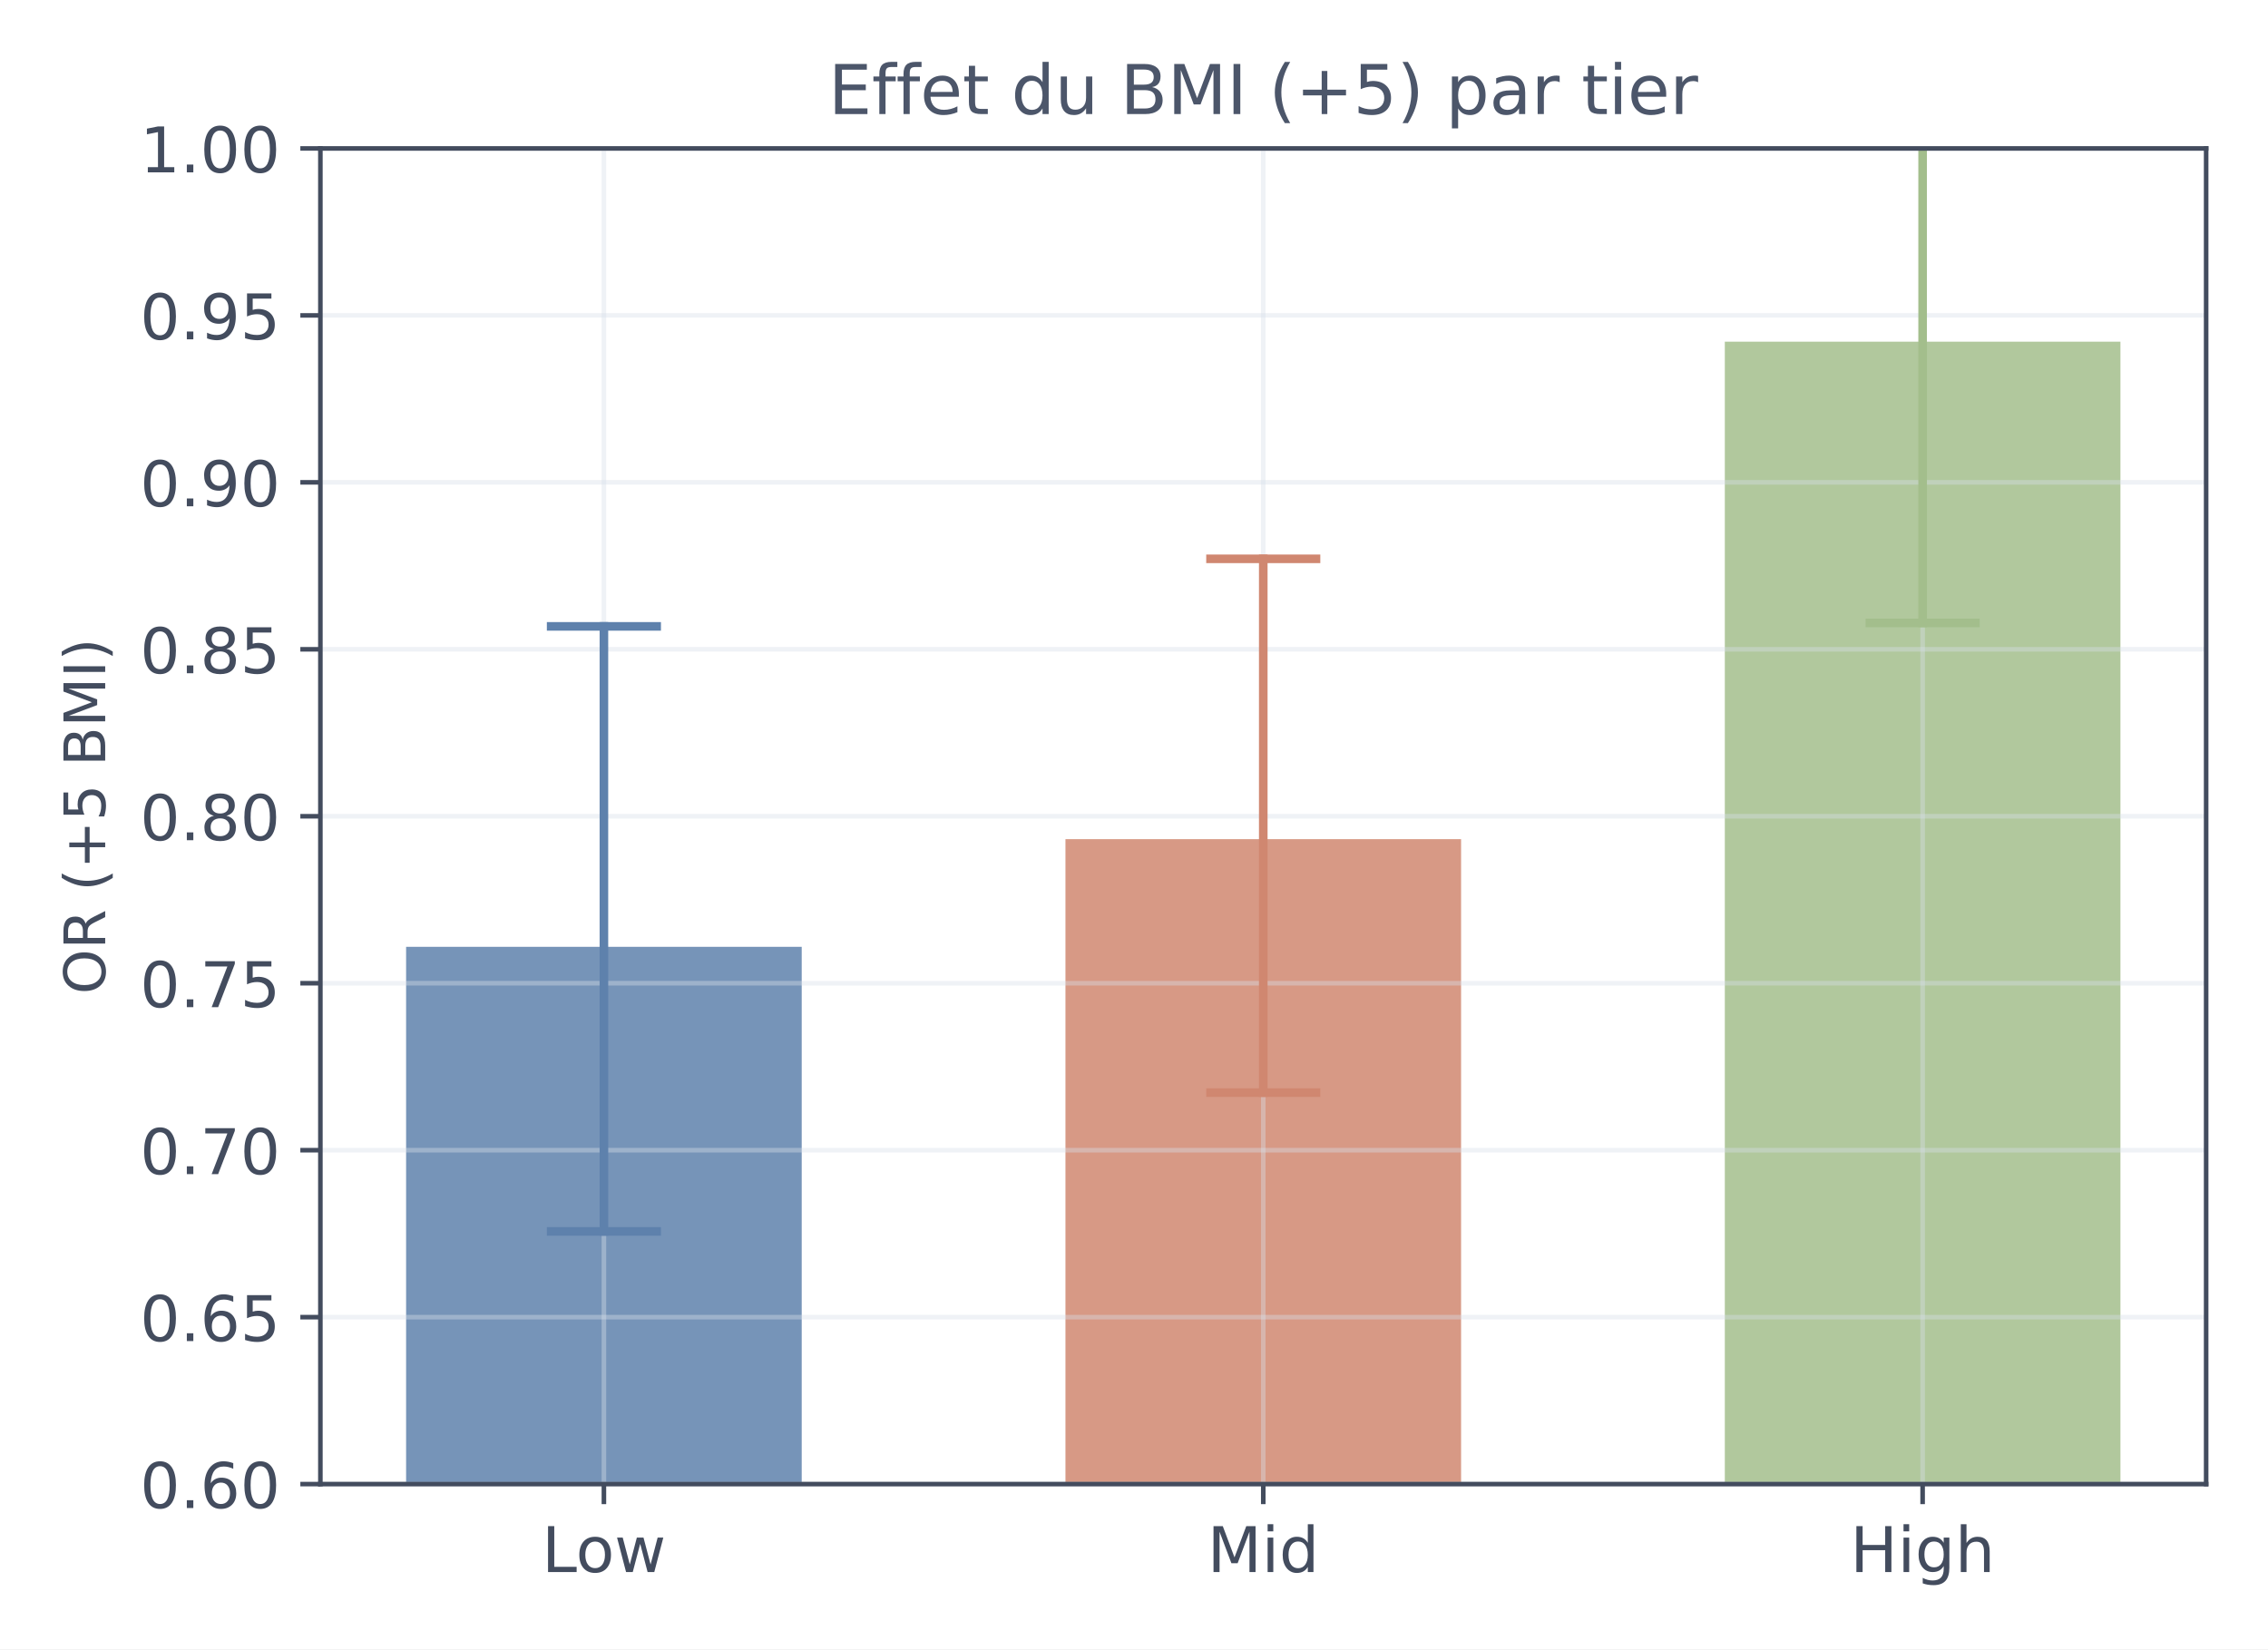
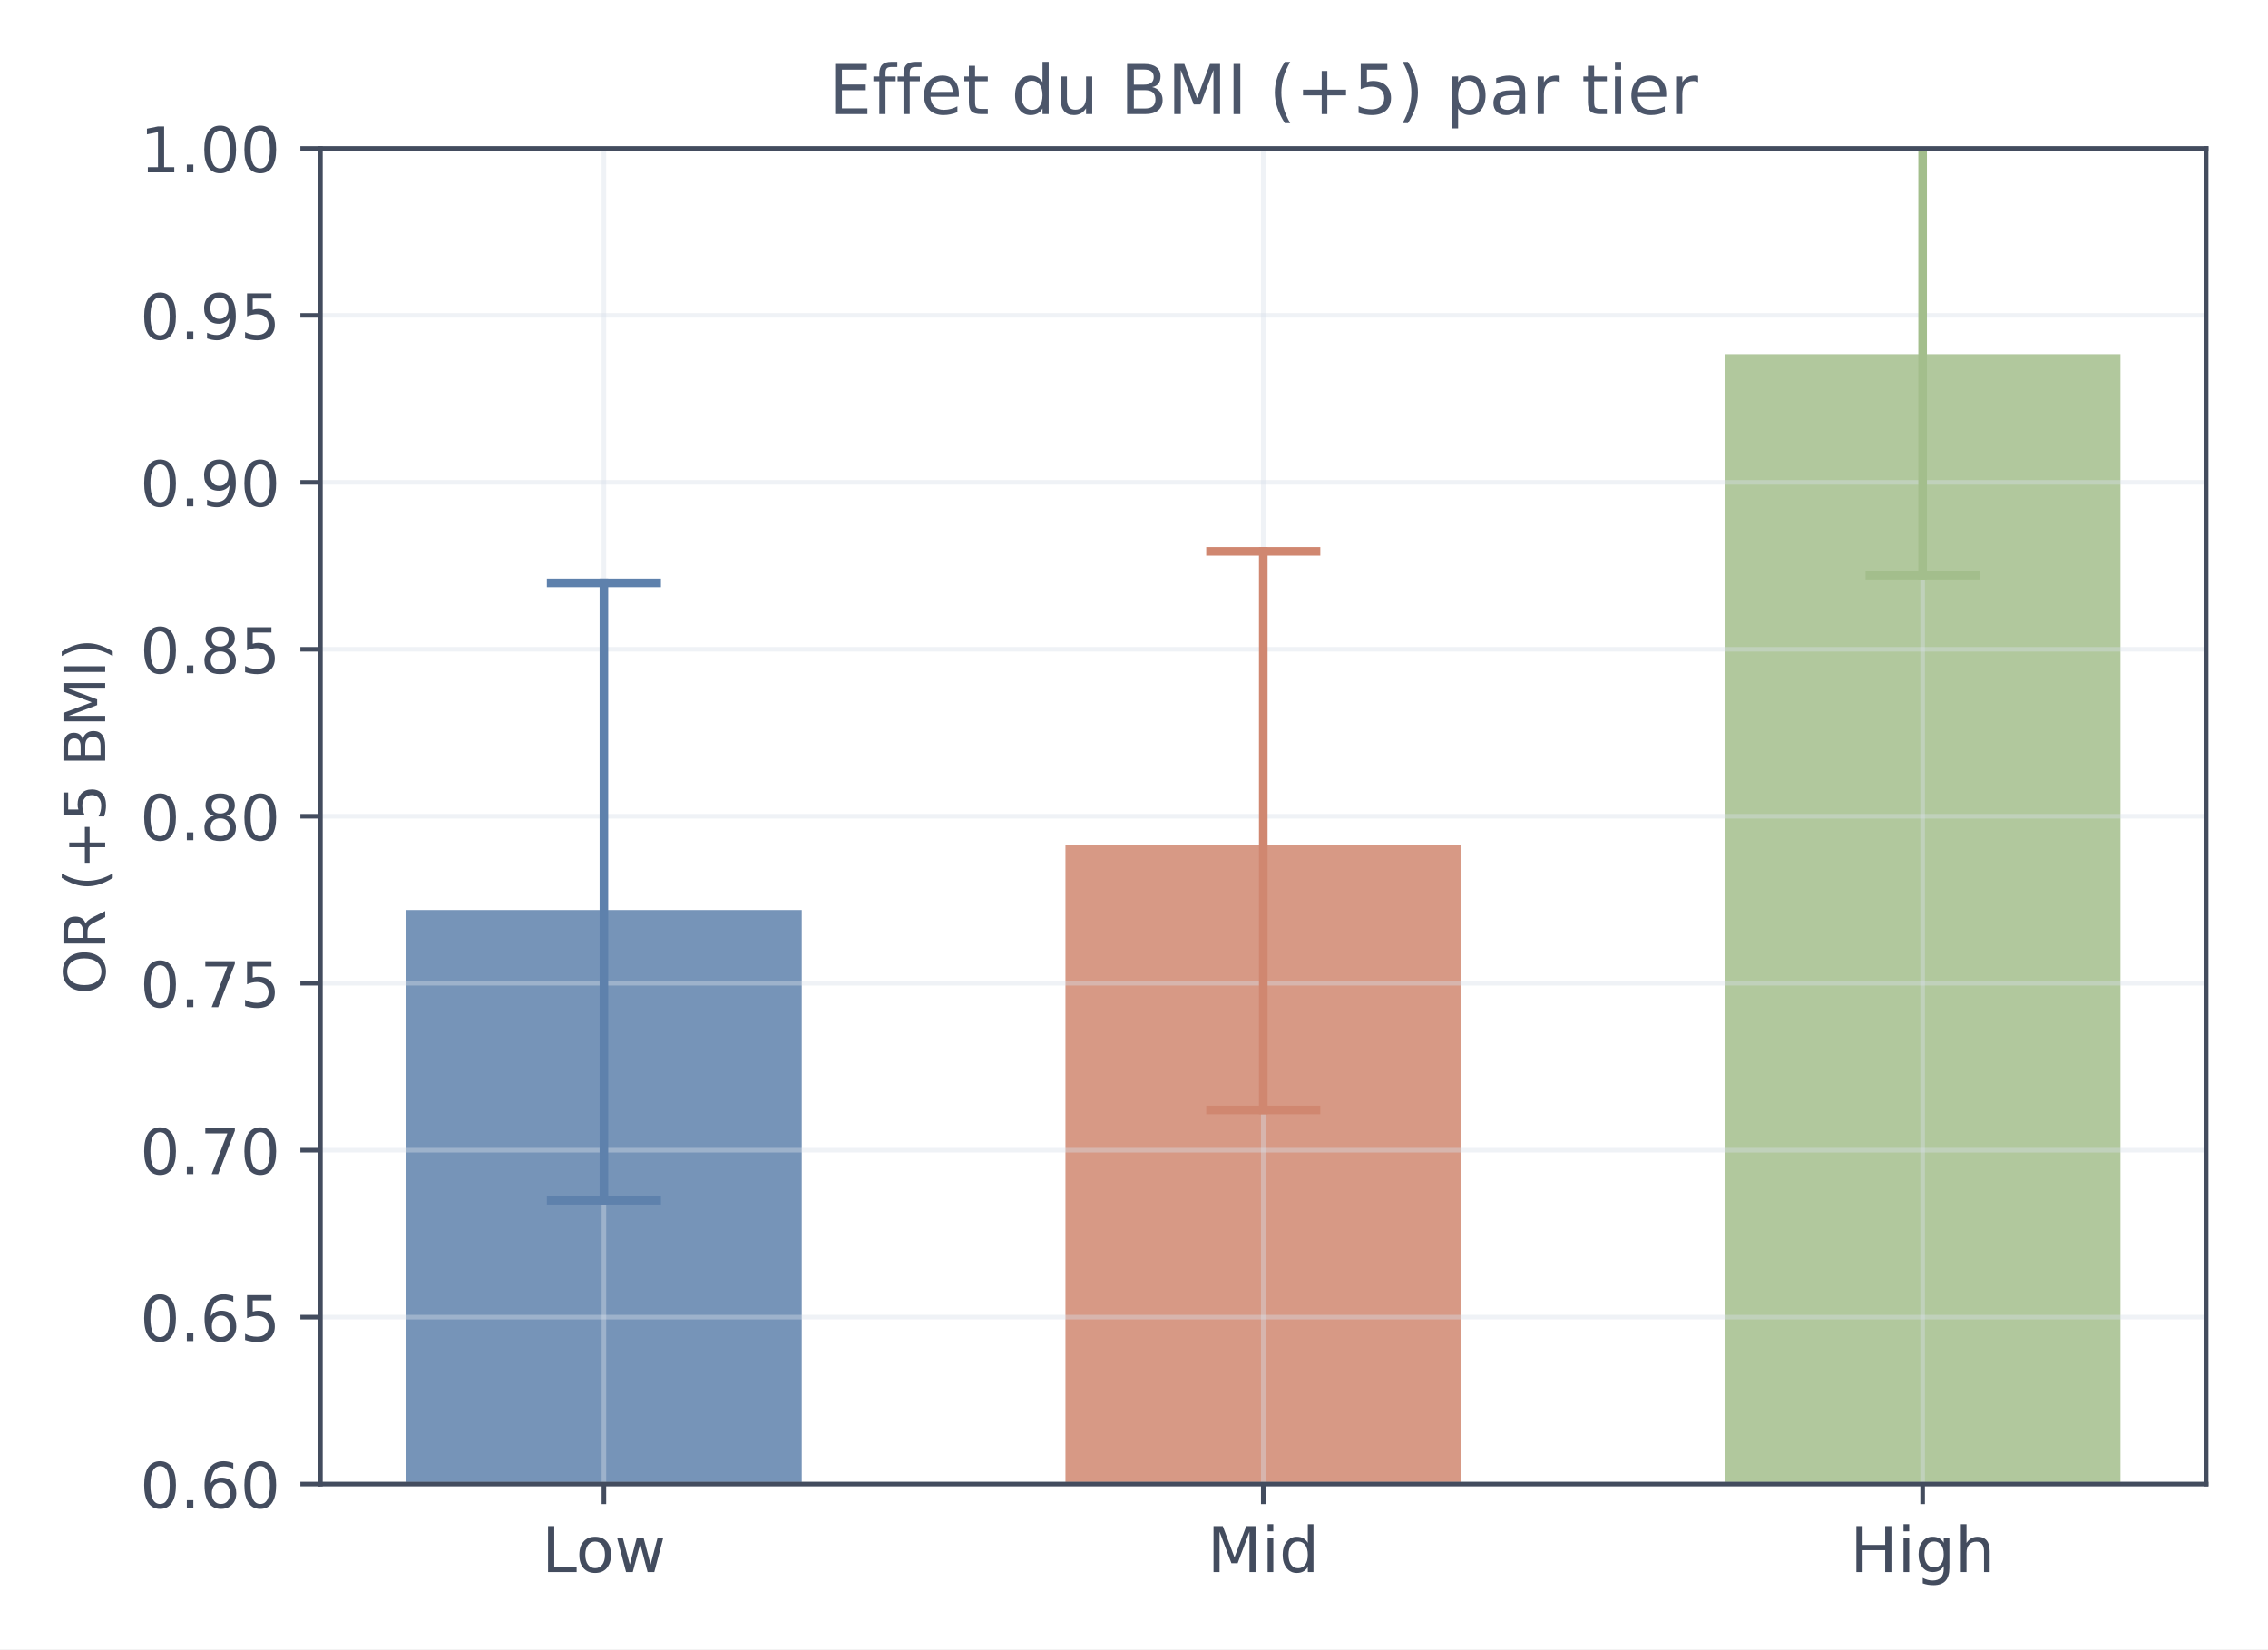
<svg xmlns="http://www.w3.org/2000/svg" xmlns:xlink="http://www.w3.org/1999/xlink" width="396pt" height="288pt" viewBox="0 0 396 288" version="1.1">
  <defs>
    <style type="text/css">*{stroke-linejoin: round; stroke-linecap: butt}</style>
  </defs>
  <g id="figure_1">
    <g id="patch_1">
      <path d="M 0 288  L 396 288  L 396 0  L 0 0  z " style="fill: #ffffff" />
    </g>
    <g id="axes_1">
      <g id="patch_2">
        <path d="M 55.94 259.16  L 385.2 259.16  L 385.2 25.92  L 55.94 25.92  z " style="fill: #ffffff" />
      </g>
      <g id="patch_3">
-         <path d="M 70.906 609.02  L 139.982 609.02  L 139.982 165.337  L 70.906 165.337  z " clip-path="url(#p899597196b)" style="fill: #5e81ac; opacity: 0.85" />
+         <path d="M 70.906 609.02  L 139.982 609.02  L 139.982 158.908  L 70.906 158.908  z " clip-path="url(#p222140acbf)" style="fill: #5e81ac; opacity: 0.85" />
      </g>
      <g id="patch_4">
-         <path d="M 186.032 609.02  L 255.108 609.02  L 255.108 146.536  L 186.032 146.536  z " clip-path="url(#p899597196b)" style="fill: #d08770; opacity: 0.85" />
+         <path d="M 186.032 609.02  L 255.108 609.02  L 255.108 147.623  L 186.032 147.623  z " clip-path="url(#p222140acbf)" style="fill: #d08770; opacity: 0.85" />
      </g>
      <g id="patch_5">
-         <path d="M 301.158 609.02  L 370.234 609.02  L 370.234 59.664  L 301.158 59.664  z " clip-path="url(#p899597196b)" style="fill: #a3be8c; opacity: 0.85" />
+         <path d="M 301.158 609.02  L 370.234 609.02  L 370.234 61.842  L 301.158 61.842  z " clip-path="url(#p222140acbf)" style="fill: #a3be8c; opacity: 0.85" />
      </g>
      <g id="matplotlib.axis_1">
        <g id="xtick_1">
          <g id="line2d_1">
-             <path d="M 105.444 259.16  L 105.444 25.92  " clip-path="url(#p899597196b)" style="fill: none; stroke: #d8dee9; stroke-opacity: 0.4; stroke-width: 0.8; stroke-linecap: square" />
+             <path d="M 105.444 259.16  L 105.444 25.92  " clip-path="url(#p222140acbf)" style="fill: none; stroke: #d8dee9; stroke-opacity: 0.4; stroke-width: 0.8; stroke-linecap: square" />
          </g>
          <g id="line2d_2">
            <defs>
-               <path id="m4899fee8bc" d="M 0 0  L 0 3.5  " style="stroke: #434c5e; stroke-width: 0.8" />
+               <path id="meb0473b372" d="M 0 0  L 0 3.5  " style="stroke: #434c5e; stroke-width: 0.8" />
            </defs>
            <g>
-               <use xlink:href="#m4899fee8bc" x="105.444" y="259.16" style="fill: #434c5e; stroke: #434c5e; stroke-width: 0.8" />
+               <use xlink:href="#meb0473b372" x="105.444" y="259.16" style="fill: #434c5e; stroke: #434c5e; stroke-width: 0.8" />
            </g>
          </g>
          <g id="text_1">
            <g style="fill: #434c5e" transform="translate(94.61256 274.5183) scale(0.11 -0.11)">
              <defs>
                <path id="DejaVuSans-4c" d="M 628 4666  L 1259 4666  L 1259 531  L 3531 531  L 3531 0  L 628 0  L 628 4666  z " transform="scale(0.015625)" />
                <path id="DejaVuSans-6f" d="M 1959 3097  Q 1497 3097 1228 2736  Q 959 2375 959 1747  Q 959 1119 1226 758  Q 1494 397 1959 397  Q 2419 397 2687 759  Q 2956 1122 2956 1747  Q 2956 2369 2687 2733  Q 2419 3097 1959 3097  z M 1959 3584  Q 2709 3584 3137 3096  Q 3566 2609 3566 1747  Q 3566 888 3137 398  Q 2709 -91 1959 -91  Q 1206 -91 779 398  Q 353 888 353 1747  Q 353 2609 779 3096  Q 1206 3584 1959 3584  z " transform="scale(0.015625)" />
                <path id="DejaVuSans-77" d="M 269 3500  L 844 3500  L 1563 769  L 2278 3500  L 2956 3500  L 3675 769  L 4391 3500  L 4966 3500  L 4050 0  L 3372 0  L 2619 2869  L 1863 0  L 1184 0  L 269 3500  z " transform="scale(0.015625)" />
              </defs>
              <use xlink:href="#DejaVuSans-4c" />
              <use xlink:href="#DejaVuSans-6f" transform="translate(53.96289 0)" />
              <use xlink:href="#DejaVuSans-77" transform="translate(115.1445 0)" />
            </g>
          </g>
        </g>
        <g id="xtick_2">
          <g id="line2d_3">
-             <path d="M 220.57 259.16  L 220.57 25.92  " clip-path="url(#p899597196b)" style="fill: none; stroke: #d8dee9; stroke-opacity: 0.4; stroke-width: 0.8; stroke-linecap: square" />
+             <path d="M 220.57 259.16  L 220.57 25.92  " clip-path="url(#p222140acbf)" style="fill: none; stroke: #d8dee9; stroke-opacity: 0.4; stroke-width: 0.8; stroke-linecap: square" />
          </g>
          <g id="line2d_4">
            <g>
-               <use xlink:href="#m4899fee8bc" x="220.57" y="259.16" style="fill: #434c5e; stroke: #434c5e; stroke-width: 0.8" />
+               <use xlink:href="#meb0473b372" x="220.57" y="259.16" style="fill: #434c5e; stroke: #434c5e; stroke-width: 0.8" />
            </g>
          </g>
          <g id="text_2">
            <g style="fill: #434c5e" transform="translate(210.8049 274.5183) scale(0.11 -0.11)">
              <defs>
                <path id="DejaVuSans-4d" d="M 628 4666  L 1569 4666  L 2759 1491  L 3956 4666  L 4897 4666  L 4897 0  L 4281 0  L 4281 4097  L 3078 897  L 2444 897  L 1241 4097  L 1241 0  L 628 0  L 628 4666  z " transform="scale(0.015625)" />
                <path id="DejaVuSans-69" d="M 603 3500  L 1178 3500  L 1178 0  L 603 0  L 603 3500  z M 603 4863  L 1178 4863  L 1178 4134  L 603 4134  L 603 4863  z " transform="scale(0.015625)" />
                <path id="DejaVuSans-64" d="M 2906 2969  L 2906 4863  L 3481 4863  L 3481 0  L 2906 0  L 2906 525  Q 2725 213 2448 61  Q 2172 -91 1784 -91  Q 1150 -91 751 415  Q 353 922 353 1747  Q 353 2572 751 3078  Q 1150 3584 1784 3584  Q 2172 3584 2448 3432  Q 2725 3281 2906 2969  z M 947 1747  Q 947 1113 1208 752  Q 1469 391 1925 391  Q 2381 391 2643 752  Q 2906 1113 2906 1747  Q 2906 2381 2643 2742  Q 2381 3103 1925 3103  Q 1469 3103 1208 2742  Q 947 2381 947 1747  z " transform="scale(0.015625)" />
              </defs>
              <use xlink:href="#DejaVuSans-4d" />
              <use xlink:href="#DejaVuSans-69" transform="translate(86.2793 0)" />
              <use xlink:href="#DejaVuSans-64" transform="translate(114.0625 0)" />
            </g>
          </g>
        </g>
        <g id="xtick_3">
          <g id="line2d_5">
-             <path d="M 335.696 259.16  L 335.696 25.92  " clip-path="url(#p899597196b)" style="fill: none; stroke: #d8dee9; stroke-opacity: 0.4; stroke-width: 0.8; stroke-linecap: square" />
+             <path d="M 335.696 259.16  L 335.696 25.92  " clip-path="url(#p222140acbf)" style="fill: none; stroke: #d8dee9; stroke-opacity: 0.4; stroke-width: 0.8; stroke-linecap: square" />
          </g>
          <g id="line2d_6">
            <g>
-               <use xlink:href="#m4899fee8bc" x="335.696" y="259.16" style="fill: #434c5e; stroke: #434c5e; stroke-width: 0.8" />
+               <use xlink:href="#meb0473b372" x="335.696" y="259.16" style="fill: #434c5e; stroke: #434c5e; stroke-width: 0.8" />
            </g>
          </g>
          <g id="text_3">
            <g style="fill: #434c5e" transform="translate(323.0545 274.5183) scale(0.11 -0.11)">
              <defs>
                <path id="DejaVuSans-48" d="M 628 4666  L 1259 4666  L 1259 2753  L 3553 2753  L 3553 4666  L 4184 4666  L 4184 0  L 3553 0  L 3553 2222  L 1259 2222  L 1259 0  L 628 0  L 628 4666  z " transform="scale(0.015625)" />
                <path id="DejaVuSans-67" d="M 2906 1791  Q 2906 2416 2648 2759  Q 2391 3103 1925 3103  Q 1463 3103 1205 2759  Q 947 2416 947 1791  Q 947 1169 1205 825  Q 1463 481 1925 481  Q 2391 481 2648 825  Q 2906 1169 2906 1791  z M 3481 434  Q 3481 -459 3084 -895  Q 2688 -1331 1869 -1331  Q 1566 -1331 1297 -1286  Q 1028 -1241 775 -1147  L 775 -588  Q 1028 -725 1275 -790  Q 1522 -856 1778 -856  Q 2344 -856 2625 -561  Q 2906 -266 2906 331  L 2906 616  Q 2728 306 2450 153  Q 2172 0 1784 0  Q 1141 0 747 490  Q 353 981 353 1791  Q 353 2603 747 3093  Q 1141 3584 1784 3584  Q 2172 3584 2450 3431  Q 2728 3278 2906 2969  L 2906 3500  L 3481 3500  L 3481 434  z " transform="scale(0.015625)" />
                <path id="DejaVuSans-68" d="M 3513 2113  L 3513 0  L 2938 0  L 2938 2094  Q 2938 2591 2744 2837  Q 2550 3084 2163 3084  Q 1697 3084 1428 2787  Q 1159 2491 1159 1978  L 1159 0  L 581 0  L 581 4863  L 1159 4863  L 1159 2956  Q 1366 3272 1645 3428  Q 1925 3584 2291 3584  Q 2894 3584 3203 3211  Q 3513 2838 3513 2113  z " transform="scale(0.015625)" />
              </defs>
              <use xlink:href="#DejaVuSans-48" />
              <use xlink:href="#DejaVuSans-69" transform="translate(75.19531 0)" />
              <use xlink:href="#DejaVuSans-67" transform="translate(102.9785 0)" />
              <use xlink:href="#DejaVuSans-68" transform="translate(166.4551 0)" />
            </g>
          </g>
        </g>
      </g>
      <g id="matplotlib.axis_2">
        <g id="ytick_1">
          <g id="line2d_7">
-             <path d="M 55.94 259.16  L 385.2 259.16  " clip-path="url(#p899597196b)" style="fill: none; stroke: #d8dee9; stroke-opacity: 0.4; stroke-width: 0.8; stroke-linecap: square" />
+             <path d="M 55.94 259.16  L 385.2 259.16  " clip-path="url(#p222140acbf)" style="fill: none; stroke: #d8dee9; stroke-opacity: 0.4; stroke-width: 0.8; stroke-linecap: square" />
          </g>
          <g id="line2d_8">
            <defs>
-               <path id="ma90bf9ba7c" d="M 0 0  L -3.5 0  " style="stroke: #434c5e; stroke-width: 0.8" />
+               <path id="m215c8890d1" d="M 0 0  L -3.5 0  " style="stroke: #434c5e; stroke-width: 0.8" />
            </defs>
            <g>
-               <use xlink:href="#ma90bf9ba7c" x="55.94" y="259.16" style="fill: #434c5e; stroke: #434c5e; stroke-width: 0.8" />
+               <use xlink:href="#m215c8890d1" x="55.94" y="259.16" style="fill: #434c5e; stroke: #434c5e; stroke-width: 0.8" />
            </g>
          </g>
          <g id="text_4">
            <g style="fill: #434c5e" transform="translate(24.44781 263.3391) scale(0.11 -0.11)">
              <defs>
                <path id="DejaVuSans-30" d="M 2034 4250  Q 1547 4250 1301 3770  Q 1056 3291 1056 2328  Q 1056 1369 1301 889  Q 1547 409 2034 409  Q 2525 409 2770 889  Q 3016 1369 3016 2328  Q 3016 3291 2770 3770  Q 2525 4250 2034 4250  z M 2034 4750  Q 2819 4750 3233 4129  Q 3647 3509 3647 2328  Q 3647 1150 3233 529  Q 2819 -91 2034 -91  Q 1250 -91 836 529  Q 422 1150 422 2328  Q 422 3509 836 4129  Q 1250 4750 2034 4750  z " transform="scale(0.015625)" />
                <path id="DejaVuSans-2e" d="M 684 794  L 1344 794  L 1344 0  L 684 0  L 684 794  z " transform="scale(0.015625)" />
                <path id="DejaVuSans-36" d="M 2113 2584  Q 1688 2584 1439 2293  Q 1191 2003 1191 1497  Q 1191 994 1439 701  Q 1688 409 2113 409  Q 2538 409 2786 701  Q 3034 994 3034 1497  Q 3034 2003 2786 2293  Q 2538 2584 2113 2584  z M 3366 4563  L 3366 3988  Q 3128 4100 2886 4159  Q 2644 4219 2406 4219  Q 1781 4219 1451 3797  Q 1122 3375 1075 2522  Q 1259 2794 1537 2939  Q 1816 3084 2150 3084  Q 2853 3084 3261 2657  Q 3669 2231 3669 1497  Q 3669 778 3244 343  Q 2819 -91 2113 -91  Q 1303 -91 875 529  Q 447 1150 447 2328  Q 447 3434 972 4092  Q 1497 4750 2381 4750  Q 2619 4750 2861 4703  Q 3103 4656 3366 4563  z " transform="scale(0.015625)" />
              </defs>
              <use xlink:href="#DejaVuSans-30" />
              <use xlink:href="#DejaVuSans-2e" transform="translate(63.62305 0)" />
              <use xlink:href="#DejaVuSans-36" transform="translate(95.41016 0)" />
              <use xlink:href="#DejaVuSans-30" transform="translate(159.0332 0)" />
            </g>
          </g>
        </g>
        <g id="ytick_2">
          <g id="line2d_9">
-             <path d="M 55.94 230.005  L 385.2 230.005  " clip-path="url(#p899597196b)" style="fill: none; stroke: #d8dee9; stroke-opacity: 0.4; stroke-width: 0.8; stroke-linecap: square" />
+             <path d="M 55.94 230.005  L 385.2 230.005  " clip-path="url(#p222140acbf)" style="fill: none; stroke: #d8dee9; stroke-opacity: 0.4; stroke-width: 0.8; stroke-linecap: square" />
          </g>
          <g id="line2d_10">
            <g>
-               <use xlink:href="#ma90bf9ba7c" x="55.94" y="230.005" style="fill: #434c5e; stroke: #434c5e; stroke-width: 0.8" />
+               <use xlink:href="#m215c8890d1" x="55.94" y="230.005" style="fill: #434c5e; stroke: #434c5e; stroke-width: 0.8" />
            </g>
          </g>
          <g id="text_5">
            <g style="fill: #434c5e" transform="translate(24.44781 234.1841) scale(0.11 -0.11)">
              <defs>
                <path id="DejaVuSans-35" d="M 691 4666  L 3169 4666  L 3169 4134  L 1269 4134  L 1269 2991  Q 1406 3038 1543 3061  Q 1681 3084 1819 3084  Q 2600 3084 3056 2656  Q 3513 2228 3513 1497  Q 3513 744 3044 326  Q 2575 -91 1722 -91  Q 1428 -91 1123 -41  Q 819 9 494 109  L 494 744  Q 775 591 1075 516  Q 1375 441 1709 441  Q 2250 441 2565 725  Q 2881 1009 2881 1497  Q 2881 1984 2565 2268  Q 2250 2553 1709 2553  Q 1456 2553 1204 2497  Q 953 2441 691 2322  L 691 4666  z " transform="scale(0.015625)" />
              </defs>
              <use xlink:href="#DejaVuSans-30" />
              <use xlink:href="#DejaVuSans-2e" transform="translate(63.62305 0)" />
              <use xlink:href="#DejaVuSans-36" transform="translate(95.41016 0)" />
              <use xlink:href="#DejaVuSans-35" transform="translate(159.0332 0)" />
            </g>
          </g>
        </g>
        <g id="ytick_3">
          <g id="line2d_11">
-             <path d="M 55.94 200.85  L 385.2 200.85  " clip-path="url(#p899597196b)" style="fill: none; stroke: #d8dee9; stroke-opacity: 0.4; stroke-width: 0.8; stroke-linecap: square" />
+             <path d="M 55.94 200.85  L 385.2 200.85  " clip-path="url(#p222140acbf)" style="fill: none; stroke: #d8dee9; stroke-opacity: 0.4; stroke-width: 0.8; stroke-linecap: square" />
          </g>
          <g id="line2d_12">
            <g>
-               <use xlink:href="#ma90bf9ba7c" x="55.94" y="200.85" style="fill: #434c5e; stroke: #434c5e; stroke-width: 0.8" />
+               <use xlink:href="#m215c8890d1" x="55.94" y="200.85" style="fill: #434c5e; stroke: #434c5e; stroke-width: 0.8" />
            </g>
          </g>
          <g id="text_6">
            <g style="fill: #434c5e" transform="translate(24.44781 205.0291) scale(0.11 -0.11)">
              <defs>
                <path id="DejaVuSans-37" d="M 525 4666  L 3525 4666  L 3525 4397  L 1831 0  L 1172 0  L 2766 4134  L 525 4134  L 525 4666  z " transform="scale(0.015625)" />
              </defs>
              <use xlink:href="#DejaVuSans-30" />
              <use xlink:href="#DejaVuSans-2e" transform="translate(63.62305 0)" />
              <use xlink:href="#DejaVuSans-37" transform="translate(95.41016 0)" />
              <use xlink:href="#DejaVuSans-30" transform="translate(159.0332 0)" />
            </g>
          </g>
        </g>
        <g id="ytick_4">
          <g id="line2d_13">
-             <path d="M 55.94 171.695  L 385.2 171.695  " clip-path="url(#p899597196b)" style="fill: none; stroke: #d8dee9; stroke-opacity: 0.4; stroke-width: 0.8; stroke-linecap: square" />
+             <path d="M 55.94 171.695  L 385.2 171.695  " clip-path="url(#p222140acbf)" style="fill: none; stroke: #d8dee9; stroke-opacity: 0.4; stroke-width: 0.8; stroke-linecap: square" />
          </g>
          <g id="line2d_14">
            <g>
-               <use xlink:href="#ma90bf9ba7c" x="55.94" y="171.695" style="fill: #434c5e; stroke: #434c5e; stroke-width: 0.8" />
+               <use xlink:href="#m215c8890d1" x="55.94" y="171.695" style="fill: #434c5e; stroke: #434c5e; stroke-width: 0.8" />
            </g>
          </g>
          <g id="text_7">
            <g style="fill: #434c5e" transform="translate(24.44781 175.8741) scale(0.11 -0.11)">
              <use xlink:href="#DejaVuSans-30" />
              <use xlink:href="#DejaVuSans-2e" transform="translate(63.62305 0)" />
              <use xlink:href="#DejaVuSans-37" transform="translate(95.41016 0)" />
              <use xlink:href="#DejaVuSans-35" transform="translate(159.0332 0)" />
            </g>
          </g>
        </g>
        <g id="ytick_5">
          <g id="line2d_15">
-             <path d="M 55.94 142.54  L 385.2 142.54  " clip-path="url(#p899597196b)" style="fill: none; stroke: #d8dee9; stroke-opacity: 0.4; stroke-width: 0.8; stroke-linecap: square" />
+             <path d="M 55.94 142.54  L 385.2 142.54  " clip-path="url(#p222140acbf)" style="fill: none; stroke: #d8dee9; stroke-opacity: 0.4; stroke-width: 0.8; stroke-linecap: square" />
          </g>
          <g id="line2d_16">
            <g>
-               <use xlink:href="#ma90bf9ba7c" x="55.94" y="142.54" style="fill: #434c5e; stroke: #434c5e; stroke-width: 0.8" />
+               <use xlink:href="#m215c8890d1" x="55.94" y="142.54" style="fill: #434c5e; stroke: #434c5e; stroke-width: 0.8" />
            </g>
          </g>
          <g id="text_8">
            <g style="fill: #434c5e" transform="translate(24.44781 146.7191) scale(0.11 -0.11)">
              <defs>
                <path id="DejaVuSans-38" d="M 2034 2216  Q 1584 2216 1326 1975  Q 1069 1734 1069 1313  Q 1069 891 1326 650  Q 1584 409 2034 409  Q 2484 409 2743 651  Q 3003 894 3003 1313  Q 3003 1734 2745 1975  Q 2488 2216 2034 2216  z M 1403 2484  Q 997 2584 770 2862  Q 544 3141 544 3541  Q 544 4100 942 4425  Q 1341 4750 2034 4750  Q 2731 4750 3128 4425  Q 3525 4100 3525 3541  Q 3525 3141 3298 2862  Q 3072 2584 2669 2484  Q 3125 2378 3379 2068  Q 3634 1759 3634 1313  Q 3634 634 3220 271  Q 2806 -91 2034 -91  Q 1263 -91 848 271  Q 434 634 434 1313  Q 434 1759 690 2068  Q 947 2378 1403 2484  z M 1172 3481  Q 1172 3119 1398 2916  Q 1625 2713 2034 2713  Q 2441 2713 2670 2916  Q 2900 3119 2900 3481  Q 2900 3844 2670 4047  Q 2441 4250 2034 4250  Q 1625 4250 1398 4047  Q 1172 3844 1172 3481  z " transform="scale(0.015625)" />
              </defs>
              <use xlink:href="#DejaVuSans-30" />
              <use xlink:href="#DejaVuSans-2e" transform="translate(63.62305 0)" />
              <use xlink:href="#DejaVuSans-38" transform="translate(95.41016 0)" />
              <use xlink:href="#DejaVuSans-30" transform="translate(159.0332 0)" />
            </g>
          </g>
        </g>
        <g id="ytick_6">
          <g id="line2d_17">
-             <path d="M 55.94 113.385  L 385.2 113.385  " clip-path="url(#p899597196b)" style="fill: none; stroke: #d8dee9; stroke-opacity: 0.4; stroke-width: 0.8; stroke-linecap: square" />
+             <path d="M 55.94 113.385  L 385.2 113.385  " clip-path="url(#p222140acbf)" style="fill: none; stroke: #d8dee9; stroke-opacity: 0.4; stroke-width: 0.8; stroke-linecap: square" />
          </g>
          <g id="line2d_18">
            <g>
-               <use xlink:href="#ma90bf9ba7c" x="55.94" y="113.385" style="fill: #434c5e; stroke: #434c5e; stroke-width: 0.8" />
+               <use xlink:href="#m215c8890d1" x="55.94" y="113.385" style="fill: #434c5e; stroke: #434c5e; stroke-width: 0.8" />
            </g>
          </g>
          <g id="text_9">
            <g style="fill: #434c5e" transform="translate(24.44781 117.5641) scale(0.11 -0.11)">
              <use xlink:href="#DejaVuSans-30" />
              <use xlink:href="#DejaVuSans-2e" transform="translate(63.62305 0)" />
              <use xlink:href="#DejaVuSans-38" transform="translate(95.41016 0)" />
              <use xlink:href="#DejaVuSans-35" transform="translate(159.0332 0)" />
            </g>
          </g>
        </g>
        <g id="ytick_7">
          <g id="line2d_19">
-             <path d="M 55.94 84.23  L 385.2 84.23  " clip-path="url(#p899597196b)" style="fill: none; stroke: #d8dee9; stroke-opacity: 0.4; stroke-width: 0.8; stroke-linecap: square" />
+             <path d="M 55.94 84.23  L 385.2 84.23  " clip-path="url(#p222140acbf)" style="fill: none; stroke: #d8dee9; stroke-opacity: 0.4; stroke-width: 0.8; stroke-linecap: square" />
          </g>
          <g id="line2d_20">
            <g>
-               <use xlink:href="#ma90bf9ba7c" x="55.94" y="84.23" style="fill: #434c5e; stroke: #434c5e; stroke-width: 0.8" />
+               <use xlink:href="#m215c8890d1" x="55.94" y="84.23" style="fill: #434c5e; stroke: #434c5e; stroke-width: 0.8" />
            </g>
          </g>
          <g id="text_10">
            <g style="fill: #434c5e" transform="translate(24.44781 88.40914) scale(0.11 -0.11)">
              <defs>
                <path id="DejaVuSans-39" d="M 703 97  L 703 672  Q 941 559 1184 500  Q 1428 441 1663 441  Q 2288 441 2617 861  Q 2947 1281 2994 2138  Q 2813 1869 2534 1725  Q 2256 1581 1919 1581  Q 1219 1581 811 2004  Q 403 2428 403 3163  Q 403 3881 828 4315  Q 1253 4750 1959 4750  Q 2769 4750 3195 4129  Q 3622 3509 3622 2328  Q 3622 1225 3098 567  Q 2575 -91 1691 -91  Q 1453 -91 1209 -44  Q 966 3 703 97  z M 1959 2075  Q 2384 2075 2632 2365  Q 2881 2656 2881 3163  Q 2881 3666 2632 3958  Q 2384 4250 1959 4250  Q 1534 4250 1286 3958  Q 1038 3666 1038 3163  Q 1038 2656 1286 2365  Q 1534 2075 1959 2075  z " transform="scale(0.015625)" />
              </defs>
              <use xlink:href="#DejaVuSans-30" />
              <use xlink:href="#DejaVuSans-2e" transform="translate(63.62305 0)" />
              <use xlink:href="#DejaVuSans-39" transform="translate(95.41016 0)" />
              <use xlink:href="#DejaVuSans-30" transform="translate(159.0332 0)" />
            </g>
          </g>
        </g>
        <g id="ytick_8">
          <g id="line2d_21">
-             <path d="M 55.94 55.075  L 385.2 55.075  " clip-path="url(#p899597196b)" style="fill: none; stroke: #d8dee9; stroke-opacity: 0.4; stroke-width: 0.8; stroke-linecap: square" />
+             <path d="M 55.94 55.075  L 385.2 55.075  " clip-path="url(#p222140acbf)" style="fill: none; stroke: #d8dee9; stroke-opacity: 0.4; stroke-width: 0.8; stroke-linecap: square" />
          </g>
          <g id="line2d_22">
            <g>
-               <use xlink:href="#ma90bf9ba7c" x="55.94" y="55.075" style="fill: #434c5e; stroke: #434c5e; stroke-width: 0.8" />
+               <use xlink:href="#m215c8890d1" x="55.94" y="55.075" style="fill: #434c5e; stroke: #434c5e; stroke-width: 0.8" />
            </g>
          </g>
          <g id="text_11">
            <g style="fill: #434c5e" transform="translate(24.44781 59.25414) scale(0.11 -0.11)">
              <use xlink:href="#DejaVuSans-30" />
              <use xlink:href="#DejaVuSans-2e" transform="translate(63.62305 0)" />
              <use xlink:href="#DejaVuSans-39" transform="translate(95.41016 0)" />
              <use xlink:href="#DejaVuSans-35" transform="translate(159.0332 0)" />
            </g>
          </g>
        </g>
        <g id="ytick_9">
          <g id="line2d_23">
-             <path d="M 55.94 25.92  L 385.2 25.92  " clip-path="url(#p899597196b)" style="fill: none; stroke: #d8dee9; stroke-opacity: 0.4; stroke-width: 0.8; stroke-linecap: square" />
+             <path d="M 55.94 25.92  L 385.2 25.92  " clip-path="url(#p222140acbf)" style="fill: none; stroke: #d8dee9; stroke-opacity: 0.4; stroke-width: 0.8; stroke-linecap: square" />
          </g>
          <g id="line2d_24">
            <g>
-               <use xlink:href="#ma90bf9ba7c" x="55.94" y="25.92" style="fill: #434c5e; stroke: #434c5e; stroke-width: 0.8" />
+               <use xlink:href="#m215c8890d1" x="55.94" y="25.92" style="fill: #434c5e; stroke: #434c5e; stroke-width: 0.8" />
            </g>
          </g>
          <g id="text_12">
            <g style="fill: #434c5e" transform="translate(24.44781 30.09914) scale(0.11 -0.11)">
              <defs>
                <path id="DejaVuSans-31" d="M 794 531  L 1825 531  L 1825 4091  L 703 3866  L 703 4441  L 1819 4666  L 2450 4666  L 2450 531  L 3481 531  L 3481 0  L 794 0  L 794 531  z " transform="scale(0.015625)" />
              </defs>
              <use xlink:href="#DejaVuSans-31" />
              <use xlink:href="#DejaVuSans-2e" transform="translate(63.62305 0)" />
              <use xlink:href="#DejaVuSans-30" transform="translate(95.41016 0)" />
              <use xlink:href="#DejaVuSans-30" transform="translate(159.0332 0)" />
            </g>
          </g>
        </g>
        <g id="text_13">
          <g style="fill: #434c5e" transform="translate(18.36812 173.6205) rotate(-90) scale(0.1 -0.1)">
            <defs>
              <path id="DejaVuSans-4f" d="M 2522 4238  Q 1834 4238 1429 3725  Q 1025 3213 1025 2328  Q 1025 1447 1429 934  Q 1834 422 2522 422  Q 3209 422 3611 934  Q 4013 1447 4013 2328  Q 4013 3213 3611 3725  Q 3209 4238 2522 4238  z M 2522 4750  Q 3503 4750 4090 4092  Q 4678 3434 4678 2328  Q 4678 1225 4090 567  Q 3503 -91 2522 -91  Q 1538 -91 948 565  Q 359 1222 359 2328  Q 359 3434 948 4092  Q 1538 4750 2522 4750  z " transform="scale(0.015625)" />
              <path id="DejaVuSans-52" d="M 2841 2188  Q 3044 2119 3236 1894  Q 3428 1669 3622 1275  L 4263 0  L 3584 0  L 2988 1197  Q 2756 1666 2539 1819  Q 2322 1972 1947 1972  L 1259 1972  L 1259 0  L 628 0  L 628 4666  L 2053 4666  Q 2853 4666 3247 4331  Q 3641 3997 3641 3322  Q 3641 2881 3436 2590  Q 3231 2300 2841 2188  z M 1259 4147  L 1259 2491  L 2053 2491  Q 2509 2491 2742 2702  Q 2975 2913 2975 3322  Q 2975 3731 2742 3939  Q 2509 4147 2053 4147  L 1259 4147  z " transform="scale(0.015625)" />
              <path id="DejaVuSans-20" transform="scale(0.015625)" />
              <path id="DejaVuSans-28" d="M 1984 4856  Q 1566 4138 1362 3434  Q 1159 2731 1159 2009  Q 1159 1288 1364 580  Q 1569 -128 1984 -844  L 1484 -844  Q 1016 -109 783 600  Q 550 1309 550 2009  Q 550 2706 781 3412  Q 1013 4119 1484 4856  L 1984 4856  z " transform="scale(0.015625)" />
              <path id="DejaVuSans-2b" d="M 2944 4013  L 2944 2272  L 4684 2272  L 4684 1741  L 2944 1741  L 2944 0  L 2419 0  L 2419 1741  L 678 1741  L 678 2272  L 2419 2272  L 2419 4013  L 2944 4013  z " transform="scale(0.015625)" />
              <path id="DejaVuSans-42" d="M 1259 2228  L 1259 519  L 2272 519  Q 2781 519 3026 730  Q 3272 941 3272 1375  Q 3272 1813 3026 2020  Q 2781 2228 2272 2228  L 1259 2228  z M 1259 4147  L 1259 2741  L 2194 2741  Q 2656 2741 2882 2914  Q 3109 3088 3109 3444  Q 3109 3797 2882 3972  Q 2656 4147 2194 4147  L 1259 4147  z M 628 4666  L 2241 4666  Q 2963 4666 3353 4366  Q 3744 4066 3744 3513  Q 3744 3084 3544 2831  Q 3344 2578 2956 2516  Q 3422 2416 3680 2098  Q 3938 1781 3938 1306  Q 3938 681 3513 340  Q 3088 0 2303 0  L 628 0  L 628 4666  z " transform="scale(0.015625)" />
              <path id="DejaVuSans-49" d="M 628 4666  L 1259 4666  L 1259 0  L 628 0  L 628 4666  z " transform="scale(0.015625)" />
              <path id="DejaVuSans-29" d="M 513 4856  L 1013 4856  Q 1481 4119 1714 3412  Q 1947 2706 1947 2009  Q 1947 1309 1714 600  Q 1481 -109 1013 -844  L 513 -844  Q 928 -128 1133 580  Q 1338 1288 1338 2009  Q 1338 2731 1133 3434  Q 928 4138 513 4856  z " transform="scale(0.015625)" />
            </defs>
            <use xlink:href="#DejaVuSans-4f" />
            <use xlink:href="#DejaVuSans-52" transform="translate(78.71094 0)" />
            <use xlink:href="#DejaVuSans-20" transform="translate(148.1934 0)" />
            <use xlink:href="#DejaVuSans-28" transform="translate(179.9805 0)" />
            <use xlink:href="#DejaVuSans-2b" transform="translate(218.9941 0)" />
            <use xlink:href="#DejaVuSans-35" transform="translate(302.7832 0)" />
            <use xlink:href="#DejaVuSans-20" transform="translate(366.4062 0)" />
            <use xlink:href="#DejaVuSans-42" transform="translate(398.1934 0)" />
            <use xlink:href="#DejaVuSans-4d" transform="translate(466.7969 0)" />
            <use xlink:href="#DejaVuSans-49" transform="translate(553.0762 0)" />
            <use xlink:href="#DejaVuSans-29" transform="translate(582.5684 0)" />
          </g>
        </g>
      </g>
      <g id="line2d_25">
-         <path d="M 105.444 215.029  L 105.444 109.377  " clip-path="url(#p899597196b)" style="fill: none; stroke: #5e81ac; stroke-width: 1.5; stroke-linecap: square" />
+         <path d="M 105.444 209.593  L 105.444 101.791  " clip-path="url(#p222140acbf)" style="fill: none; stroke: #5e81ac; stroke-width: 1.5; stroke-linecap: square" />
      </g>
      <g id="line2d_26">
-         <path d="M 96.234 215.029  L 114.654 215.029  " clip-path="url(#p899597196b)" style="fill: none; stroke: #5e81ac; stroke-width: 1.5; stroke-linecap: square" />
+         <path d="M 96.234 209.593  L 114.654 209.593  " clip-path="url(#p222140acbf)" style="fill: none; stroke: #5e81ac; stroke-width: 1.5; stroke-linecap: square" />
      </g>
      <g id="line2d_27">
-         <path d="M 96.234 109.377  L 114.654 109.377  " clip-path="url(#p899597196b)" style="fill: none; stroke: #5e81ac; stroke-width: 1.5; stroke-linecap: square" />
+         <path d="M 96.234 101.791  L 114.654 101.791  " clip-path="url(#p222140acbf)" style="fill: none; stroke: #5e81ac; stroke-width: 1.5; stroke-linecap: square" />
      </g>
      <g id="line2d_28">
-         <path d="M 220.57 190.8  L 220.57 97.587  " clip-path="url(#p899597196b)" style="fill: none; stroke: #d08770; stroke-width: 1.5; stroke-linecap: square" />
+         <path d="M 220.57 193.824  L 220.57 96.28  " clip-path="url(#p222140acbf)" style="fill: none; stroke: #d08770; stroke-width: 1.5; stroke-linecap: square" />
      </g>
      <g id="line2d_29">
-         <path d="M 211.36 190.8  L 229.78 190.8  " clip-path="url(#p899597196b)" style="fill: none; stroke: #d08770; stroke-width: 1.5; stroke-linecap: square" />
+         <path d="M 211.36 193.824  L 229.78 193.824  " clip-path="url(#p222140acbf)" style="fill: none; stroke: #d08770; stroke-width: 1.5; stroke-linecap: square" />
      </g>
      <g id="line2d_30">
-         <path d="M 211.36 97.587  L 229.78 97.587  " clip-path="url(#p899597196b)" style="fill: none; stroke: #d08770; stroke-width: 1.5; stroke-linecap: square" />
+         <path d="M 211.36 96.28  L 229.78 96.28  " clip-path="url(#p222140acbf)" style="fill: none; stroke: #d08770; stroke-width: 1.5; stroke-linecap: square" />
      </g>
      <g id="line2d_31">
-         <path d="M 335.696 108.78  L 335.696 5.725  " clip-path="url(#p899597196b)" style="fill: none; stroke: #a3be8c; stroke-width: 1.5; stroke-linecap: square" />
+         <path d="M 335.696 100.442  L 335.696 20.313  " clip-path="url(#p222140acbf)" style="fill: none; stroke: #a3be8c; stroke-width: 1.5; stroke-linecap: square" />
      </g>
      <g id="line2d_32">
-         <path d="M 326.486 108.78  L 344.906 108.78  " clip-path="url(#p899597196b)" style="fill: none; stroke: #a3be8c; stroke-width: 1.5; stroke-linecap: square" />
+         <path d="M 326.486 100.442  L 344.906 100.442  " clip-path="url(#p222140acbf)" style="fill: none; stroke: #a3be8c; stroke-width: 1.5; stroke-linecap: square" />
      </g>
      <g id="line2d_33">
-         <path d="M 326.486 5.725  L 344.906 5.725  " clip-path="url(#p899597196b)" style="fill: none; stroke: #a3be8c; stroke-width: 1.5; stroke-linecap: square" />
+         <path d="M 326.486 20.313  L 344.906 20.313  " clip-path="url(#p222140acbf)" style="fill: none; stroke: #a3be8c; stroke-width: 1.5; stroke-linecap: square" />
      </g>
      <g id="patch_6">
        <path d="M 55.94 259.16  L 55.94 25.92  " style="fill: none; stroke: #434c5e; stroke-width: 0.8; stroke-linejoin: miter; stroke-linecap: square" />
      </g>
      <g id="patch_7">
        <path d="M 385.2 259.16  L 385.2 25.92  " style="fill: none; stroke: #434c5e; stroke-width: 0.8; stroke-linejoin: miter; stroke-linecap: square" />
      </g>
      <g id="patch_8">
        <path d="M 55.94 259.16  L 385.2 259.16  " style="fill: none; stroke: #434c5e; stroke-width: 0.8; stroke-linejoin: miter; stroke-linecap: square" />
      </g>
      <g id="patch_9">
        <path d="M 55.94 25.92  L 385.2 25.92  " style="fill: none; stroke: #434c5e; stroke-width: 0.8; stroke-linejoin: miter; stroke-linecap: square" />
      </g>
      <g id="text_14">
        <g style="fill: #4c566a" transform="translate(144.6438 19.92) scale(0.12 -0.12)">
          <defs>
            <path id="DejaVuSans-45" d="M 628 4666  L 3578 4666  L 3578 4134  L 1259 4134  L 1259 2753  L 3481 2753  L 3481 2222  L 1259 2222  L 1259 531  L 3634 531  L 3634 0  L 628 0  L 628 4666  z " transform="scale(0.015625)" />
            <path id="DejaVuSans-66" d="M 2375 4863  L 2375 4384  L 1825 4384  Q 1516 4384 1395 4259  Q 1275 4134 1275 3809  L 1275 3500  L 2222 3500  L 2222 3053  L 1275 3053  L 1275 0  L 697 0  L 697 3053  L 147 3053  L 147 3500  L 697 3500  L 697 3744  Q 697 4328 969 4595  Q 1241 4863 1831 4863  L 2375 4863  z " transform="scale(0.015625)" />
            <path id="DejaVuSans-65" d="M 3597 1894  L 3597 1613  L 953 1613  Q 991 1019 1311 708  Q 1631 397 2203 397  Q 2534 397 2845 478  Q 3156 559 3463 722  L 3463 178  Q 3153 47 2828 -22  Q 2503 -91 2169 -91  Q 1331 -91 842 396  Q 353 884 353 1716  Q 353 2575 817 3079  Q 1281 3584 2069 3584  Q 2775 3584 3186 3129  Q 3597 2675 3597 1894  z M 3022 2063  Q 3016 2534 2758 2815  Q 2500 3097 2075 3097  Q 1594 3097 1305 2825  Q 1016 2553 972 2059  L 3022 2063  z " transform="scale(0.015625)" />
            <path id="DejaVuSans-74" d="M 1172 4494  L 1172 3500  L 2356 3500  L 2356 3053  L 1172 3053  L 1172 1153  Q 1172 725 1289 603  Q 1406 481 1766 481  L 2356 481  L 2356 0  L 1766 0  Q 1100 0 847 248  Q 594 497 594 1153  L 594 3053  L 172 3053  L 172 3500  L 594 3500  L 594 4494  L 1172 4494  z " transform="scale(0.015625)" />
            <path id="DejaVuSans-75" d="M 544 1381  L 544 3500  L 1119 3500  L 1119 1403  Q 1119 906 1312 657  Q 1506 409 1894 409  Q 2359 409 2629 706  Q 2900 1003 2900 1516  L 2900 3500  L 3475 3500  L 3475 0  L 2900 0  L 2900 538  Q 2691 219 2414 64  Q 2138 -91 1772 -91  Q 1169 -91 856 284  Q 544 659 544 1381  z M 1991 3584  L 1991 3584  z " transform="scale(0.015625)" />
            <path id="DejaVuSans-70" d="M 1159 525  L 1159 -1331  L 581 -1331  L 581 3500  L 1159 3500  L 1159 2969  Q 1341 3281 1617 3432  Q 1894 3584 2278 3584  Q 2916 3584 3314 3078  Q 3713 2572 3713 1747  Q 3713 922 3314 415  Q 2916 -91 2278 -91  Q 1894 -91 1617 61  Q 1341 213 1159 525  z M 3116 1747  Q 3116 2381 2855 2742  Q 2594 3103 2138 3103  Q 1681 3103 1420 2742  Q 1159 2381 1159 1747  Q 1159 1113 1420 752  Q 1681 391 2138 391  Q 2594 391 2855 752  Q 3116 1113 3116 1747  z " transform="scale(0.015625)" />
            <path id="DejaVuSans-61" d="M 2194 1759  Q 1497 1759 1228 1600  Q 959 1441 959 1056  Q 959 750 1161 570  Q 1363 391 1709 391  Q 2188 391 2477 730  Q 2766 1069 2766 1631  L 2766 1759  L 2194 1759  z M 3341 1997  L 3341 0  L 2766 0  L 2766 531  Q 2569 213 2275 61  Q 1981 -91 1556 -91  Q 1019 -91 701 211  Q 384 513 384 1019  Q 384 1609 779 1909  Q 1175 2209 1959 2209  L 2766 2209  L 2766 2266  Q 2766 2663 2505 2880  Q 2244 3097 1772 3097  Q 1472 3097 1187 3025  Q 903 2953 641 2809  L 641 3341  Q 956 3463 1253 3523  Q 1550 3584 1831 3584  Q 2591 3584 2966 3190  Q 3341 2797 3341 1997  z " transform="scale(0.015625)" />
            <path id="DejaVuSans-72" d="M 2631 2963  Q 2534 3019 2420 3045  Q 2306 3072 2169 3072  Q 1681 3072 1420 2755  Q 1159 2438 1159 1844  L 1159 0  L 581 0  L 581 3500  L 1159 3500  L 1159 2956  Q 1341 3275 1631 3429  Q 1922 3584 2338 3584  Q 2397 3584 2469 3576  Q 2541 3569 2628 3553  L 2631 2963  z " transform="scale(0.015625)" />
          </defs>
          <use xlink:href="#DejaVuSans-45" />
          <use xlink:href="#DejaVuSans-66" transform="translate(63.18359 0)" />
          <use xlink:href="#DejaVuSans-66" transform="translate(98.38867 0)" />
          <use xlink:href="#DejaVuSans-65" transform="translate(133.5938 0)" />
          <use xlink:href="#DejaVuSans-74" transform="translate(195.1172 0)" />
          <use xlink:href="#DejaVuSans-20" transform="translate(234.3262 0)" />
          <use xlink:href="#DejaVuSans-64" transform="translate(266.1133 0)" />
          <use xlink:href="#DejaVuSans-75" transform="translate(329.5898 0)" />
          <use xlink:href="#DejaVuSans-20" transform="translate(392.9688 0)" />
          <use xlink:href="#DejaVuSans-42" transform="translate(424.7559 0)" />
          <use xlink:href="#DejaVuSans-4d" transform="translate(493.3594 0)" />
          <use xlink:href="#DejaVuSans-49" transform="translate(579.6387 0)" />
          <use xlink:href="#DejaVuSans-20" transform="translate(609.1309 0)" />
          <use xlink:href="#DejaVuSans-28" transform="translate(640.918 0)" />
          <use xlink:href="#DejaVuSans-2b" transform="translate(679.9316 0)" />
          <use xlink:href="#DejaVuSans-35" transform="translate(763.7207 0)" />
          <use xlink:href="#DejaVuSans-29" transform="translate(827.3438 0)" />
          <use xlink:href="#DejaVuSans-20" transform="translate(866.3574 0)" />
          <use xlink:href="#DejaVuSans-70" transform="translate(898.1445 0)" />
          <use xlink:href="#DejaVuSans-61" transform="translate(961.6211 0)" />
          <use xlink:href="#DejaVuSans-72" transform="translate(1022.9 0)" />
          <use xlink:href="#DejaVuSans-20" transform="translate(1064.014 0)" />
          <use xlink:href="#DejaVuSans-74" transform="translate(1095.801 0)" />
          <use xlink:href="#DejaVuSans-69" transform="translate(1135.01 0)" />
          <use xlink:href="#DejaVuSans-65" transform="translate(1162.793 0)" />
          <use xlink:href="#DejaVuSans-72" transform="translate(1224.316 0)" />
        </g>
      </g>
    </g>
  </g>
  <defs>
-     <clipPath id="p899597196b">
+     <clipPath id="p222140acbf">
      <rect x="55.94" y="25.92" width="329.26" height="233.24" />
    </clipPath>
  </defs>
</svg>
